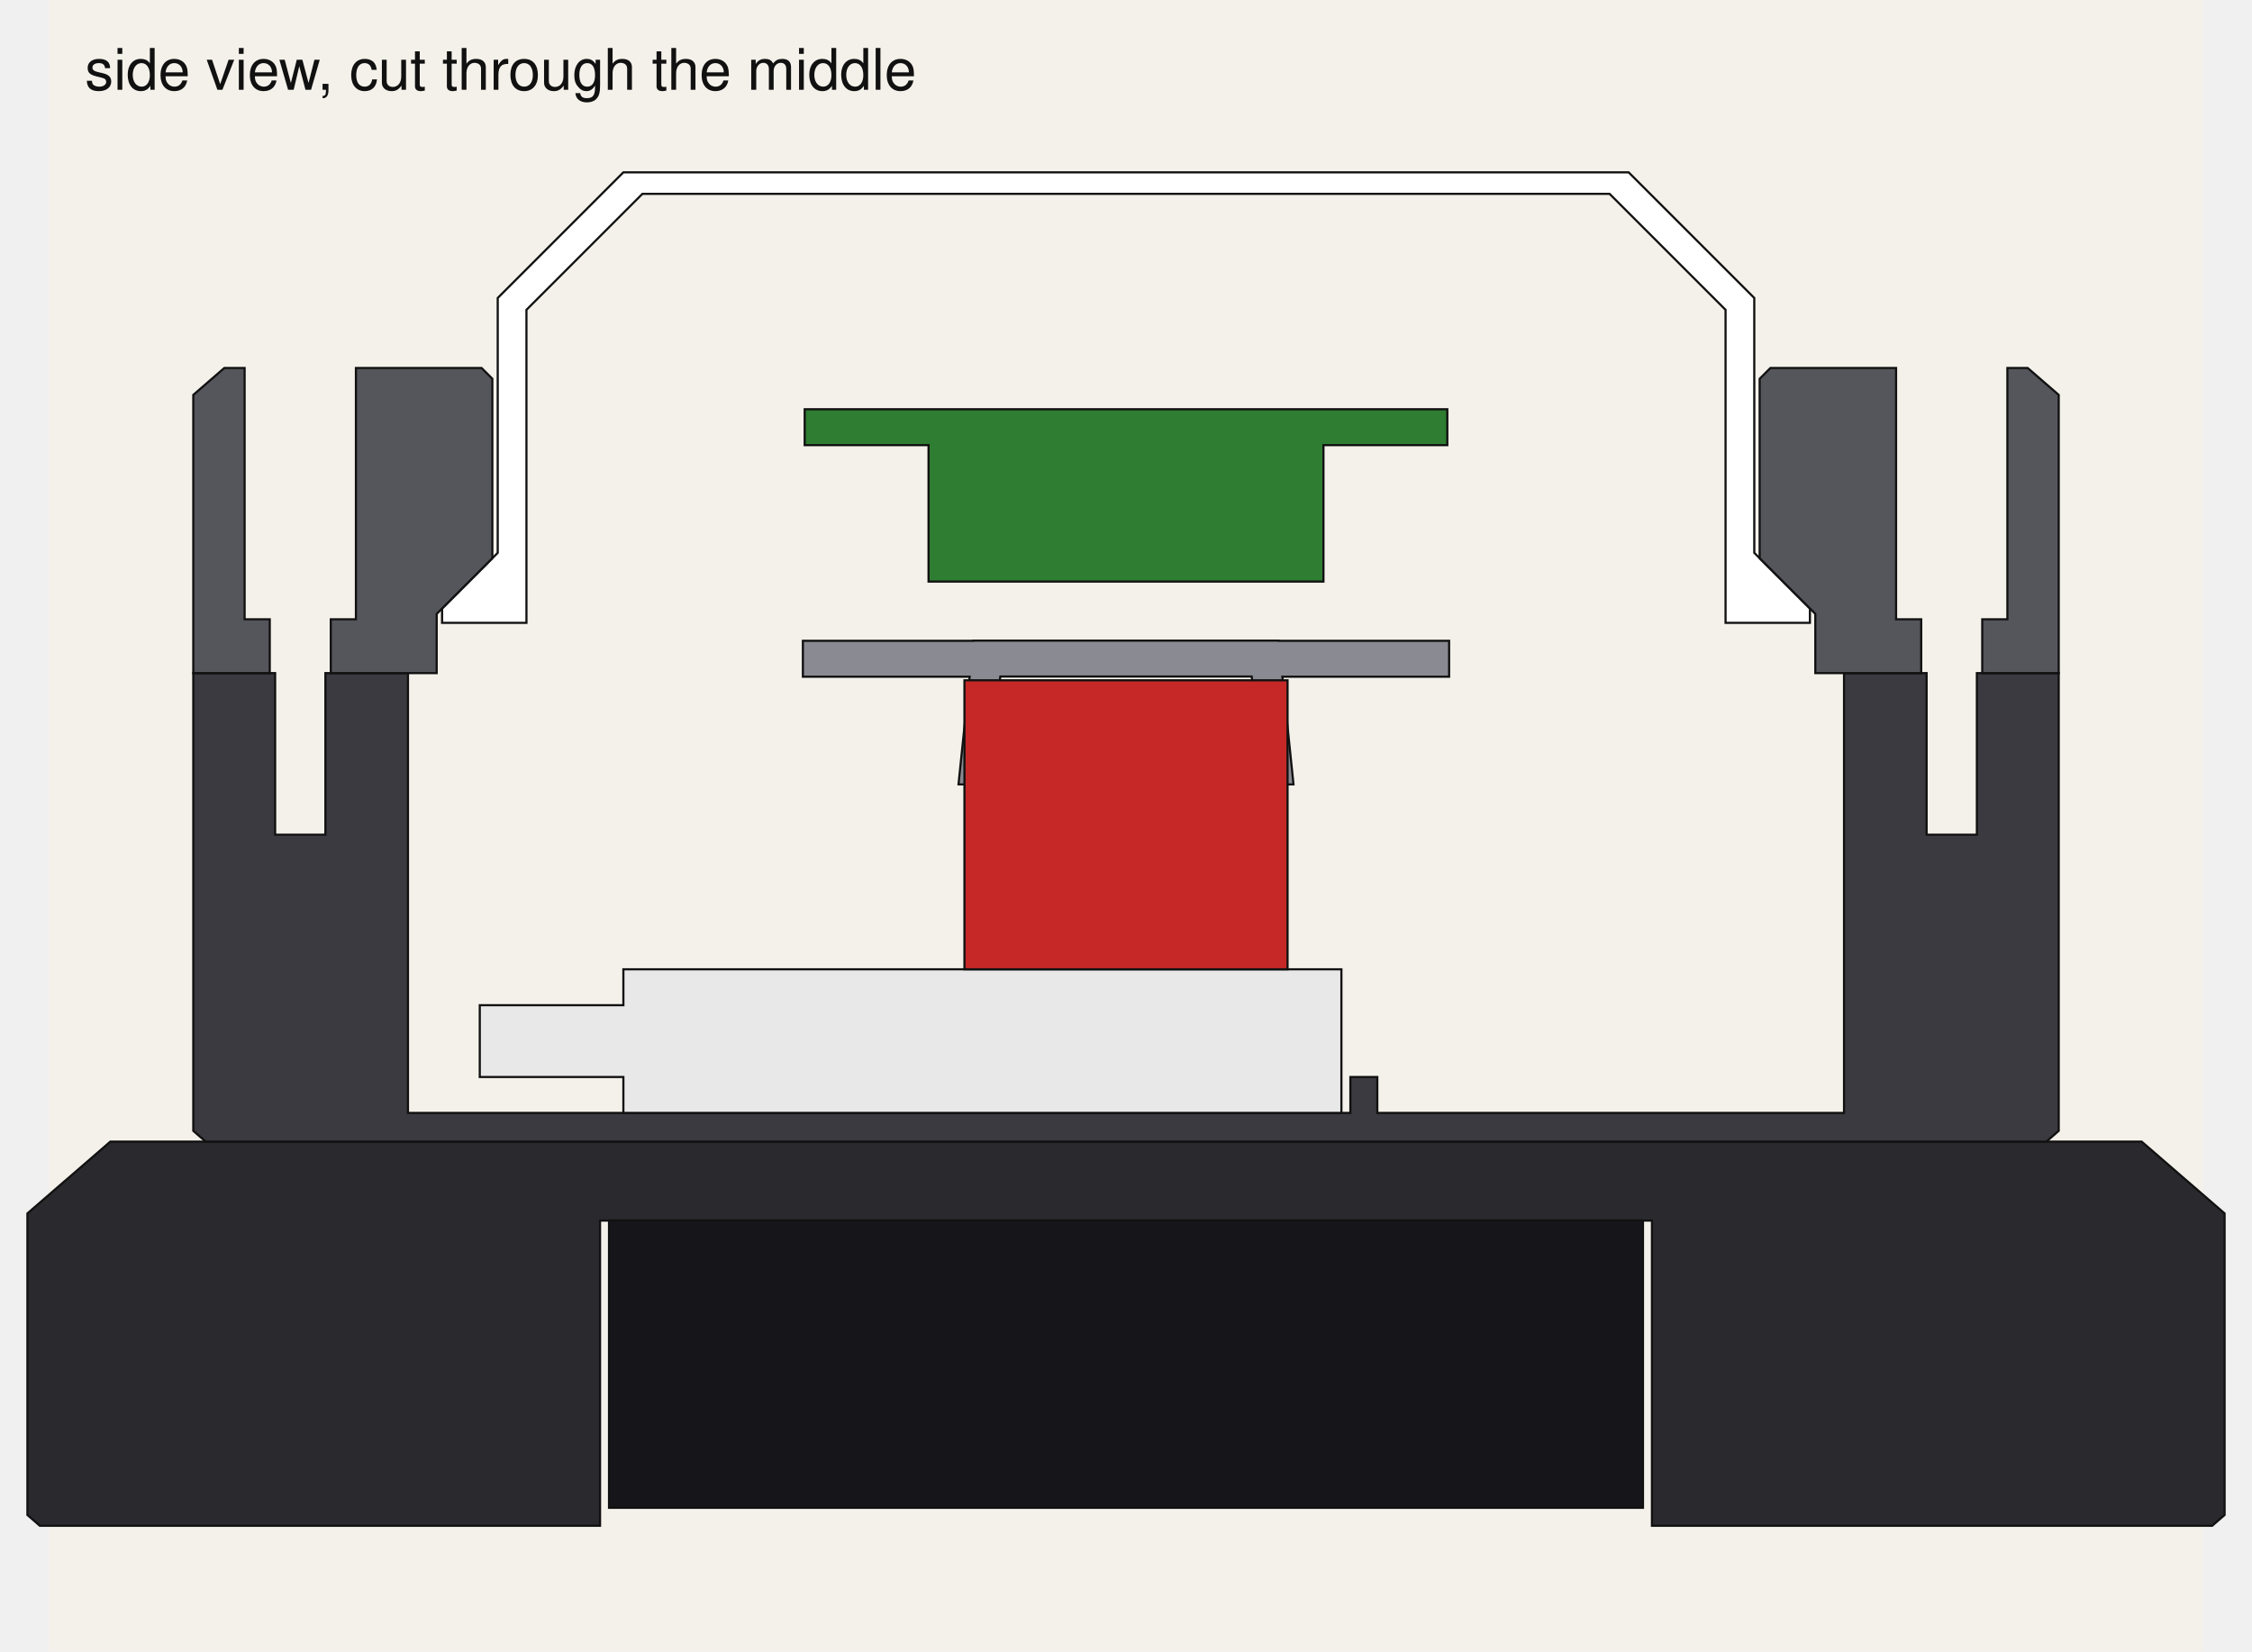
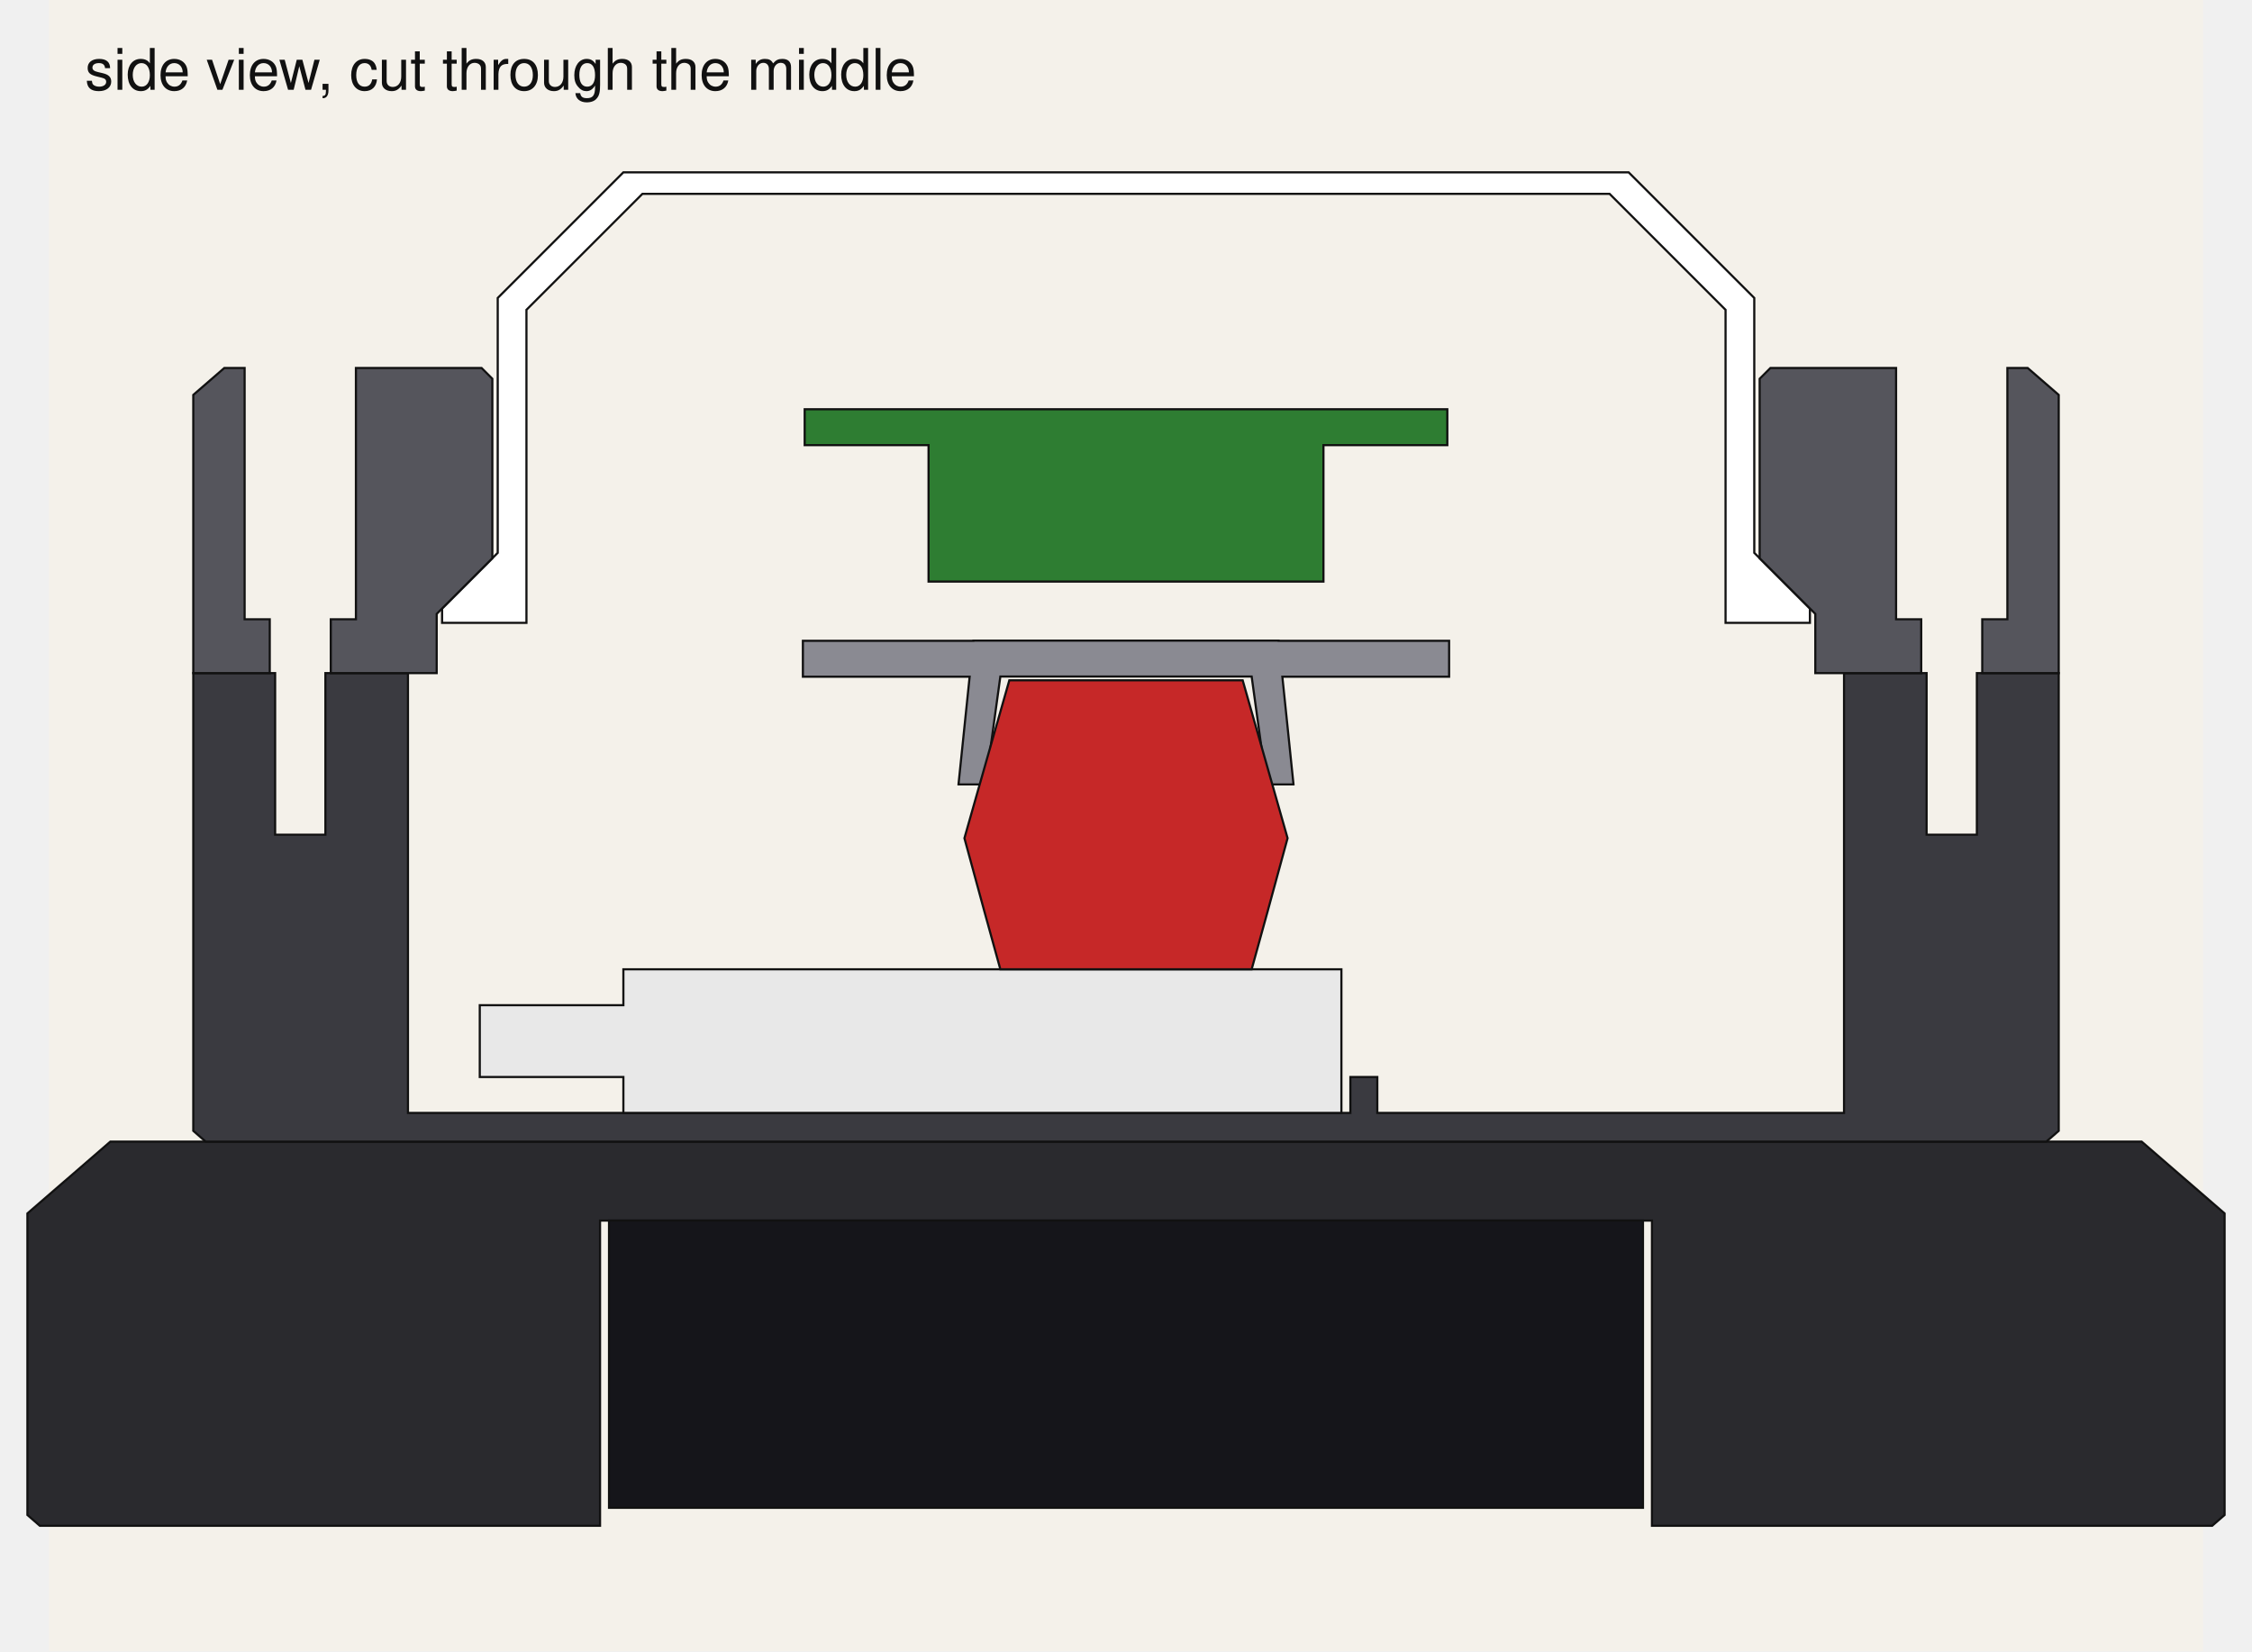
<svg xmlns="http://www.w3.org/2000/svg" viewBox="-60 -62 120 92" width="1320" height="968">
  <rect x="-60" y="-62" width="120" height="92" fill="#f4f1ea" />
  <path d="M61.20,5.60 L61.20,22.40 L60.51,23.00 L35.90,23.00 L35.56,23.00 L35.25,23.00 L34.98,23.00 L34.76,23.00 L34.58,23.00 L34.45,23.00 L34.37,23.00 L29.30,23.00 L29.30,14.50 L29.30,6.00 L26.12,6.00 L26.06,6.00 L25.94,6.00 L25.76,6.00 L25.53,6.00 L25.26,6.00 L24.95,6.00 L24.63,6.00 L24.30,6.00 L23.98,6.00 L23.68,6.00 L23.42,6.00 L23.21,6.00 L15.88,6.00 L11.63,6.00 L4.33,6.00 L3.93,6.00 L3.53,6.00 L3.15,6.00 L2.80,6.00 L2.50,6.00 L2.26,6.00 L2.09,6.00 L2.01,6.00 L2.00,6.00 L0.00,6.00 L-2.00,6.00 L-2.01,6.00 L-2.09,6.00 L-2.26,6.00 L-2.50,6.00 L-2.80,6.00 L-3.15,6.00 L-3.53,6.00 L-3.93,6.00 L-4.33,6.00 L-23.21,6.00 L-23.42,6.00 L-23.68,6.00 L-23.98,6.00 L-24.30,6.00 L-24.63,6.00 L-24.95,6.00 L-25.26,6.00 L-25.53,6.00 L-25.76,6.00 L-25.94,6.00 L-26.06,6.00 L-26.12,6.00 L-29.30,6.00 L-29.30,14.50 L-29.30,23.00 L-29.68,23.00 L-30.25,23.00 L-35.64,23.00 L-35.66,23.00 L-35.73,23.00 L-35.86,23.00 L-36.05,23.00 L-36.30,23.00 L-39.30,23.00 L-39.45,23.00 L-39.65,23.00 L-39.83,23.00 L-40.06,23.00 L-40.29,23.00 L-40.55,23.00 L-40.80,23.00 L-41.09,23.00 L-41.38,23.00 L-41.68,23.00 L-41.99,23.00 L-42.32,23.00 L-42.64,23.00 L-42.98,23.00 L-43.31,23.00 L-43.66,23.00 L-44.00,23.00 L-44.34,23.00 L-44.69,23.00 L-60.51,23.00 L-61.20,22.40 L-61.20,5.60 L-56.58,1.60 L56.58,1.60 Z" fill="#2a2a2e" fill-rule="evenodd" stroke="#111" stroke-width="0.12" />
  <path d="M-47.40,-15.50 L-44.60,-15.50 L-44.60,-24.50 L-40.00,-24.50 L-40.00,0.00 L-26.81,0.00 L-18.86,0.00 L-13.53,0.00 L-8.52,0.00 L-7.77,0.00 L-2.12,0.00 L-2.06,0.00 L-1.90,0.00 L-1.62,0.00 L-1.26,0.00 L-0.83,0.00 L-0.36,0.00 L0.11,0.00 L0.58,0.00 L12.50,0.00 L12.50,-1.00 L12.50,-2.00 L13.21,-2.00 L14.00,-2.00 L14.00,-0.94 L14.00,0.00 L26.06,0.00 L27.27,0.00 L28.64,0.00 L30.20,0.00 L32.01,0.00 L34.16,0.00 L36.76,0.00 L40.00,0.00 L40.00,-24.50 L44.60,-24.50 L44.60,-15.50 L47.40,-15.50 L47.40,-24.50 L51.96,-24.50 L51.96,1.00 L51.27,1.60 L0.00,1.60 L-51.27,1.60 L-51.96,1.00 L-51.96,-24.50 L-47.40,-24.50 Z" fill="#3a3a40" fill-rule="evenodd" stroke="#111" stroke-width="0.12" />
  <path d="M35.00,-45.40 L35.00,-31.20 L38.10,-28.10 L38.10,-27.30 L33.40,-27.30 L33.40,-44.74 L26.94,-51.20 L0.00,-51.20 L-26.94,-51.20 L-33.40,-44.74 L-33.40,-27.30 L-38.10,-27.30 L-38.10,-28.10 L-35.00,-31.20 L-35.00,-45.40 L-28.00,-52.40 L0.00,-52.40 L28.00,-52.40 Z" fill="#ffffff" fill-rule="evenodd" stroke="#111" stroke-width="0.12" />
  <path d="M8.50,-26.31 L8.50,-26.30 L11.82,-26.30 L12.19,-26.30 L12.58,-26.30 L12.99,-26.30 L13.43,-26.30 L13.90,-26.30 L14.42,-26.30 L14.98,-26.30 L15.60,-26.30 L16.30,-26.30 L17.09,-26.30 L18.00,-26.30 L18.00,-24.30 L17.12,-24.30 L16.36,-24.30 L15.69,-24.30 L15.08,-24.30 L14.54,-24.30 L14.03,-24.30 L13.57,-24.30 L13.13,-24.30 L12.72,-24.30 L12.34,-24.30 L11.97,-24.30 L8.71,-24.30 L9.01,-21.41 L9.33,-18.31 L9.33,-18.30 L9.33,-18.30 L8.52,-18.30 L7.83,-18.30 L7.83,-18.30 L7.83,-18.31 L7.39,-21.48 L7.00,-24.31 L0.00,-24.31 L-7.00,-24.31 L-7.39,-21.48 L-7.83,-18.31 L-7.83,-18.30 L-7.83,-18.30 L-8.52,-18.30 L-9.33,-18.30 L-9.33,-18.30 L-9.33,-18.31 L-9.01,-21.41 L-8.71,-24.30 L-11.97,-24.30 L-12.34,-24.30 L-12.72,-24.30 L-13.13,-24.30 L-13.57,-24.30 L-14.03,-24.30 L-14.54,-24.30 L-15.08,-24.30 L-15.69,-24.30 L-16.36,-24.30 L-17.12,-24.30 L-18.00,-24.30 L-18.00,-26.30 L-17.09,-26.30 L-16.30,-26.30 L-15.60,-26.30 L-14.98,-26.30 L-14.42,-26.30 L-13.90,-26.30 L-13.43,-26.30 L-12.99,-26.30 L-12.58,-26.30 L-12.19,-26.30 L-11.82,-26.30 L-8.50,-26.30 L-8.50,-26.31 L-8.50,-26.31 L0.00,-26.31 L8.50,-26.31 Z" fill="#8a8a92" fill-rule="evenodd" stroke="#111" stroke-width="0.12" />
  <path d="M-49.10,-27.50 L-47.70,-27.50 L-47.70,-24.50 L-51.96,-24.50 L-51.96,-40.00 L-50.23,-41.50 L-49.10,-41.50 Z M-35.30,-40.90 L-35.30,-30.90 L-38.40,-27.80 L-38.40,-24.50 L-44.30,-24.50 L-44.30,-27.50 L-42.90,-27.50 L-42.90,-41.50 L-35.90,-41.50 Z M42.90,-27.50 L44.30,-27.50 L44.30,-24.50 L38.40,-24.50 L38.40,-27.80 L35.30,-30.90 L35.30,-40.90 L35.90,-41.50 L42.90,-41.50 Z M51.96,-40.00 L51.96,-24.50 L47.70,-24.50 L47.70,-27.50 L49.10,-27.50 L49.10,-41.50 L50.23,-41.50 Z" fill="#55555c" fill-rule="evenodd" stroke="#111" stroke-width="0.12" />
  <path d="M12.00,-4.00 L12.00,0.00 L-4.54,0.00 L-4.89,0.00 L-5.25,0.00 L-5.61,0.00 L-5.96,0.00 L-6.29,0.00 L-6.60,0.00 L-6.88,0.00 L-7.12,0.00 L-7.31,0.00 L-7.46,0.00 L-7.55,0.00 L-7.58,0.00 L-8.00,0.00 L-18.98,0.00 L-19.00,0.00 L-19.05,0.00 L-19.14,0.00 L-19.26,0.00 L-19.42,0.00 L-19.60,0.00 L-19.81,0.00 L-20.03,0.00 L-20.27,0.00 L-20.52,0.00 L-20.77,0.00 L-21.01,0.00 L-21.25,0.00 L-21.47,0.00 L-21.68,0.00 L-21.86,0.00 L-22.02,0.00 L-22.15,0.00 L-22.26,0.00 L-22.33,0.00 L-28.00,0.00 L-28.00,-1.50 L-28.00,-2.00 L-32.00,-2.00 L-36.00,-2.00 L-36.00,-4.00 L-36.00,-6.00 L-32.00,-6.00 L-28.00,-6.00 L-28.00,-6.50 L-28.00,-8.00 L-21.47,-8.00 L-21.25,-8.00 L-21.01,-8.00 L-20.77,-8.00 L-20.52,-8.00 L-20.27,-8.00 L-20.03,-8.00 L-19.81,-8.00 L-19.60,-8.00 L-19.42,-8.00 L-8.00,-8.00 L-7.58,-8.00 L-7.55,-8.00 L-7.46,-8.00 L-7.31,-8.00 L-7.12,-8.00 L-6.88,-8.00 L-6.60,-8.00 L-6.29,-8.00 L-5.96,-8.00 L-5.61,-8.00 L-5.25,-8.00 L-4.89,-8.00 L-4.54,-8.00 L-4.21,-8.00 L-3.89,-8.00 L-3.60,-8.00 L-3.34,-8.00 L-3.12,-8.00 L12.00,-8.00 Z" fill="#e8e8e8" fill-rule="evenodd" stroke="#111" stroke-width="0.12" />
-   <path d="M9.00,-16.05 L9.00,-8.00 L0.00,-8.00 L-9.00,-8.00 L-9.00,-16.05 L-9.00,-24.10 L0.00,-24.10 L9.00,-24.10 Z" fill="#c62828" fill-rule="evenodd" stroke="#111" stroke-width="0.12" />
+   <path d="M7.55,-20.41 L9.00,-15.31 L9.00,-15.30 L9.00,-15.30 L7.88,-11.19 L7.00,-8.00 L0.00,-8.00 L-7.00,-8.00 L-7.88,-11.19 L-9.00,-15.30 L-9.00,-15.30 L-9.00,-15.31 L-7.55,-20.41 L-6.50,-24.10 L0.00,-24.10 L6.50,-24.10 Z" fill="#c62828" fill-rule="evenodd" stroke="#111" stroke-width="0.12" />
  <path d="M17.90,-37.20 L11.00,-37.20 L11.00,-33.41 L11.00,-33.40 L11.00,-29.60 L0.00,-29.60 L-11.00,-29.60 L-11.00,-33.40 L-11.00,-33.41 L-11.00,-37.20 L-17.90,-37.20 L-17.90,-39.20 L0.00,-39.20 L17.90,-39.20 Z" fill="#2e7d32" fill-rule="evenodd" stroke="#111" stroke-width="0.12" />
  <path d="" fill="#1a3a6e" fill-rule="evenodd" stroke="#111" stroke-width="0.12" />
  <path d="" fill="#d8d8d8" fill-rule="evenodd" stroke="#111" stroke-width="0.12" />
  <path d="M28.80,14.00 L28.80,22.00 L0.00,22.00 L-28.80,22.00 L-28.80,14.00 L-28.80,6.00 L0.00,6.00 L28.80,6.00 Z" fill="#15151a" fill-rule="evenodd" stroke="#111" stroke-width="0.12" />
  <text x="-58" y="-57" font-family="Helvetica" font-size="3.2" fill="#111">side view, cut through the middle</text>
</svg>
